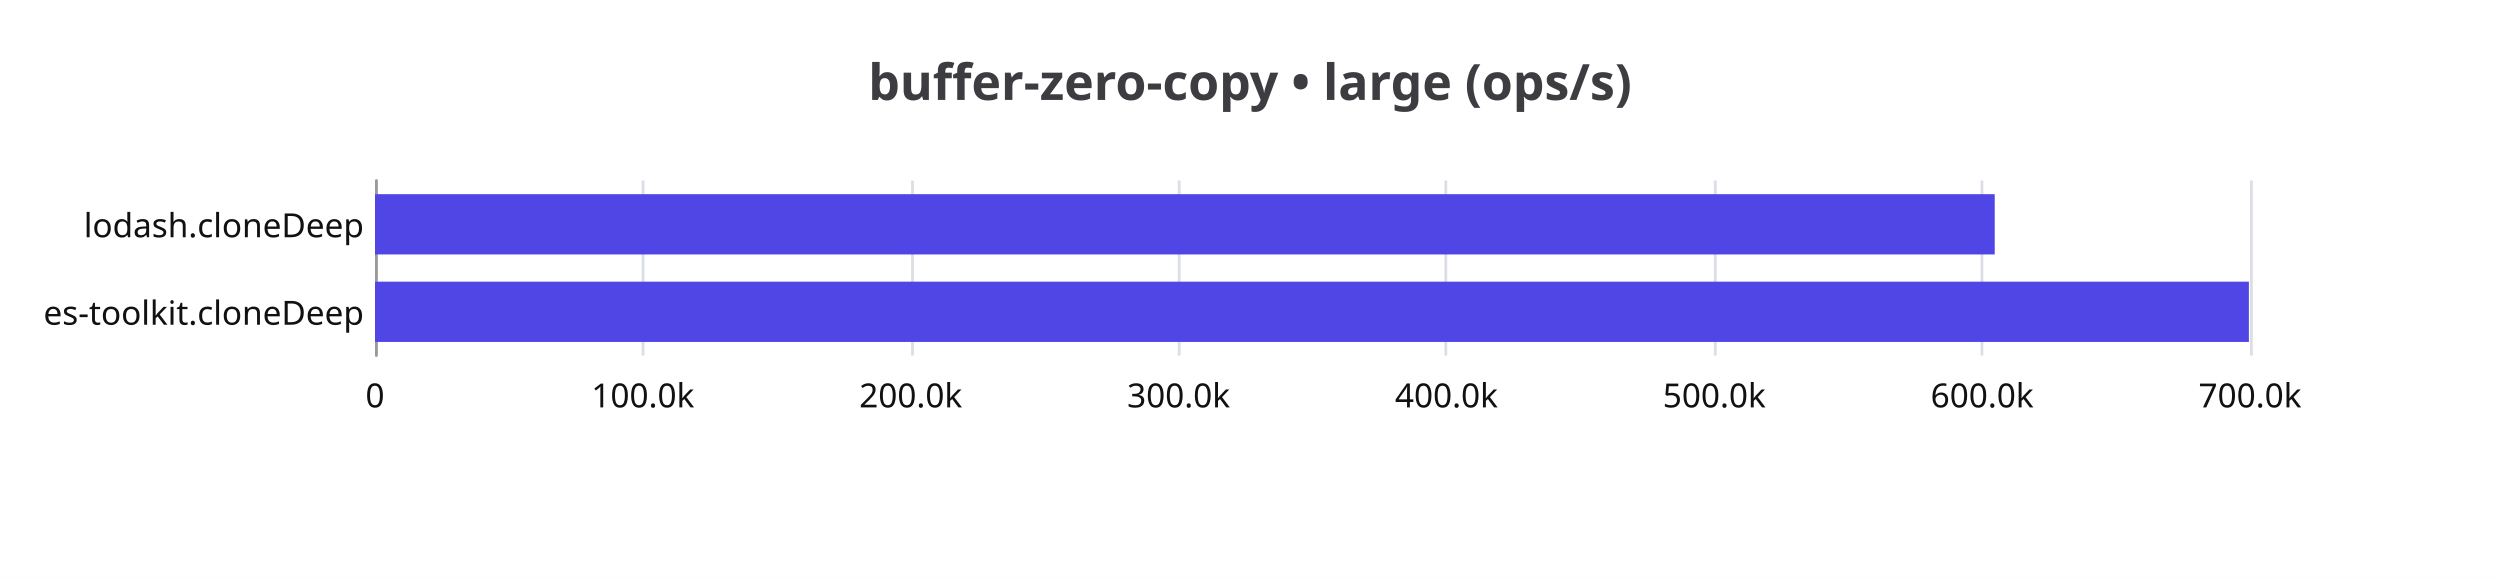
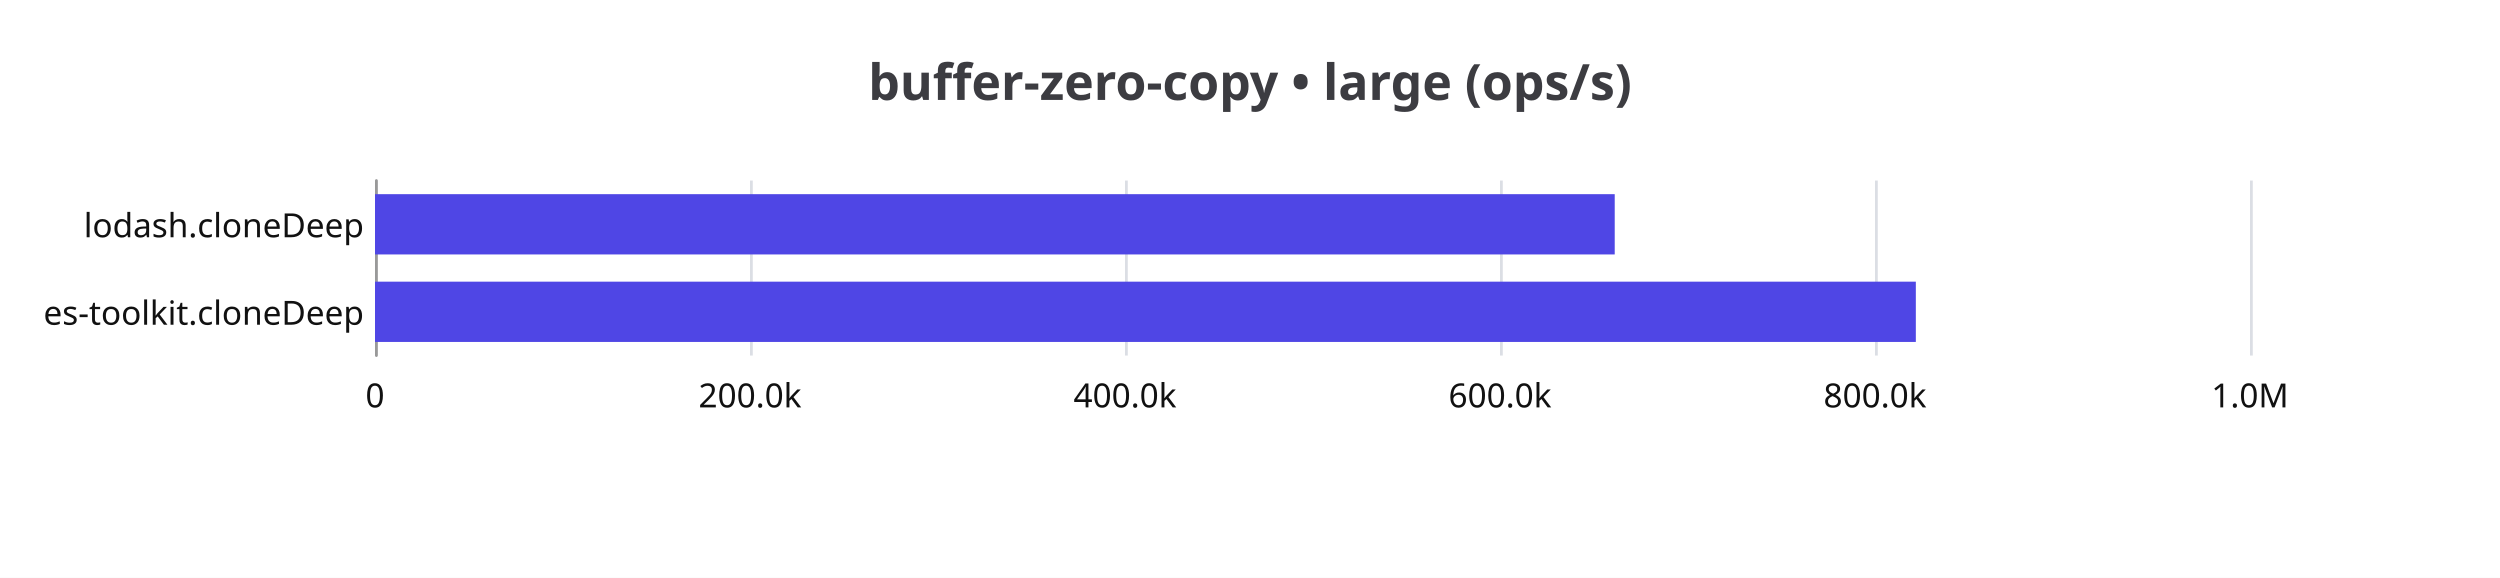
<svg xmlns="http://www.w3.org/2000/svg" width="900" height="208" version="1.1" baseProfile="full" viewBox="0 0 900 208">
  <rect width="900" height="208" x="0" y="0" fill="#ffffff" />
  <path d="M135.5 65L135.5 128" fill="none" pointer-events="visible" stroke="#dbdee4" class="zr15-cls-30" />
-   <path d="M231.5 65L231.5 128" fill="none" pointer-events="visible" stroke="#dbdee4" class="zr15-cls-30" />
-   <path d="M328.5 65L328.5 128" fill="none" pointer-events="visible" stroke="#dbdee4" class="zr15-cls-30" />
-   <path d="M424.5 65L424.5 128" fill="none" pointer-events="visible" stroke="#dbdee4" class="zr15-cls-30" />
-   <path d="M520.5 65L520.5 128" fill="none" pointer-events="visible" stroke="#dbdee4" class="zr15-cls-30" />
-   <path d="M617.5 65L617.5 128" fill="none" pointer-events="visible" stroke="#dbdee4" class="zr15-cls-30" />
-   <path d="M713.5 65L713.5 128" fill="none" pointer-events="visible" stroke="#dbdee4" class="zr15-cls-30" />
+   <path d="M270.5 65L270.5 128" fill="none" pointer-events="visible" stroke="#dbdee4" class="zr15-cls-30" />
+   <path d="M405.5 65L405.5 128" fill="none" pointer-events="visible" stroke="#dbdee4" class="zr15-cls-30" />
+   <path d="M540.5 65L540.5 128" fill="none" pointer-events="visible" stroke="#dbdee4" class="zr15-cls-30" />
+   <path d="M675.5 65L675.5 128" fill="none" pointer-events="visible" stroke="#dbdee4" class="zr15-cls-30" />
  <path d="M810.5 65L810.5 128" fill="none" pointer-events="visible" stroke="#dbdee4" class="zr15-cls-30" />
  <path d="M135.5 128L135.5 65" fill="none" pointer-events="visible" stroke="#999" stroke-linecap="round" class="zr15-cls-30" />
  <text dominant-baseline="central" text-anchor="end" style="font-size:12px;font-family:Microsoft YaHei;" xml:space="preserve" transform="translate(131 112.25)" fill="#111">    es-toolkit.cloneDeep</text>
  <text dominant-baseline="central" text-anchor="end" style="font-size:12px;font-family:Microsoft YaHei;" xml:space="preserve" transform="translate(131 80.75)" fill="#111">    lodash.cloneDeep</text>
  <text dominant-baseline="central" text-anchor="middle" style="font-size:12px;font-family:Microsoft YaHei;" y="6" transform="translate(135 136)" fill="#111">0</text>
-   <text dominant-baseline="central" text-anchor="middle" style="font-size:12px;font-family:Microsoft YaHei;" y="6" transform="translate(231.4286 136)" fill="#111">100.0k</text>
-   <text dominant-baseline="central" text-anchor="middle" style="font-size:12px;font-family:Microsoft YaHei;" y="6" transform="translate(327.8571 136)" fill="#111">200.0k</text>
-   <text dominant-baseline="central" text-anchor="middle" style="font-size:12px;font-family:Microsoft YaHei;" y="6" transform="translate(424.2857 136)" fill="#111">300.0k</text>
-   <text dominant-baseline="central" text-anchor="middle" style="font-size:12px;font-family:Microsoft YaHei;" y="6" transform="translate(520.7143 136)" fill="#111">400.0k</text>
-   <text dominant-baseline="central" text-anchor="middle" style="font-size:12px;font-family:Microsoft YaHei;" y="6" transform="translate(617.1429 136)" fill="#111">500.0k</text>
-   <text dominant-baseline="central" text-anchor="middle" style="font-size:12px;font-family:Microsoft YaHei;" y="6" transform="translate(713.5714 136)" fill="#111">600.0k</text>
-   <text dominant-baseline="central" text-anchor="middle" style="font-size:12px;font-family:Microsoft YaHei;" y="6" transform="translate(810 136)" fill="#111">700.0k</text>
-   <path d="M135 101.4l674.6 0l0 21.7l-674.6 0Z" fill="#4F46E5" ecmeta_series_index="0" ecmeta_data_index="0" ecmeta_ssr_type="chart" class="zr15-cls-31" />
-   <path d="M135 69.9l583.1 0l0 21.7l-583.1 0Z" fill="#4F46E5" ecmeta_series_index="0" ecmeta_data_index="1" ecmeta_ssr_type="chart" class="zr15-cls-31" />
+   <text dominant-baseline="central" text-anchor="middle" style="font-size:12px;font-family:Microsoft YaHei;" y="6" transform="translate(270 136)" fill="#111">200.0k</text>
+   <text dominant-baseline="central" text-anchor="middle" style="font-size:12px;font-family:Microsoft YaHei;" y="6" transform="translate(405 136)" fill="#111">400.0k</text>
+   <text dominant-baseline="central" text-anchor="middle" style="font-size:12px;font-family:Microsoft YaHei;" y="6" transform="translate(540 136)" fill="#111">600.0k</text>
+   <text dominant-baseline="central" text-anchor="middle" style="font-size:12px;font-family:Microsoft YaHei;" y="6" transform="translate(675 136)" fill="#111">800.0k</text>
+   <text dominant-baseline="central" text-anchor="middle" style="font-size:12px;font-family:Microsoft YaHei;" y="6" transform="translate(810 136)" fill="#111">1.0M</text>
+   <path d="M135 101.4l554.7 0l0 21.7l-554.7 0Z" fill="#4F46E5" ecmeta_series_index="0" ecmeta_data_index="0" ecmeta_ssr_type="chart" class="zr15-cls-31" />
+   <path d="M135 69.9l446.3 0l0 21.7l-446.3 0Z" fill="#4F46E5" ecmeta_series_index="0" ecmeta_data_index="1" ecmeta_ssr_type="chart" class="zr15-cls-31" />
  <path d="M-134.9 -5l269.7 0l0 28l-269.7 0Z" transform="translate(450 20)" fill="rgb(0,0,0)" fill-opacity="0" stroke="#3c3c41" stroke-width="0" class="zr15-cls-30" />
  <text dominant-baseline="central" text-anchor="middle" style="font-size:18px;font-family:Microsoft YaHei;font-weight:bold;" xml:space="preserve" y="9" transform="translate(450 20)" fill="#3c3c41">buffer-zero-copy • large (ops/s)</text>
  <style>
.zr15-cls-30:hover {
pointer-events:none;
}
.zr15-cls-31:hover {
cursor:pointer;
fill:rgba(86,77,251,1);
}



</style>
</svg>
